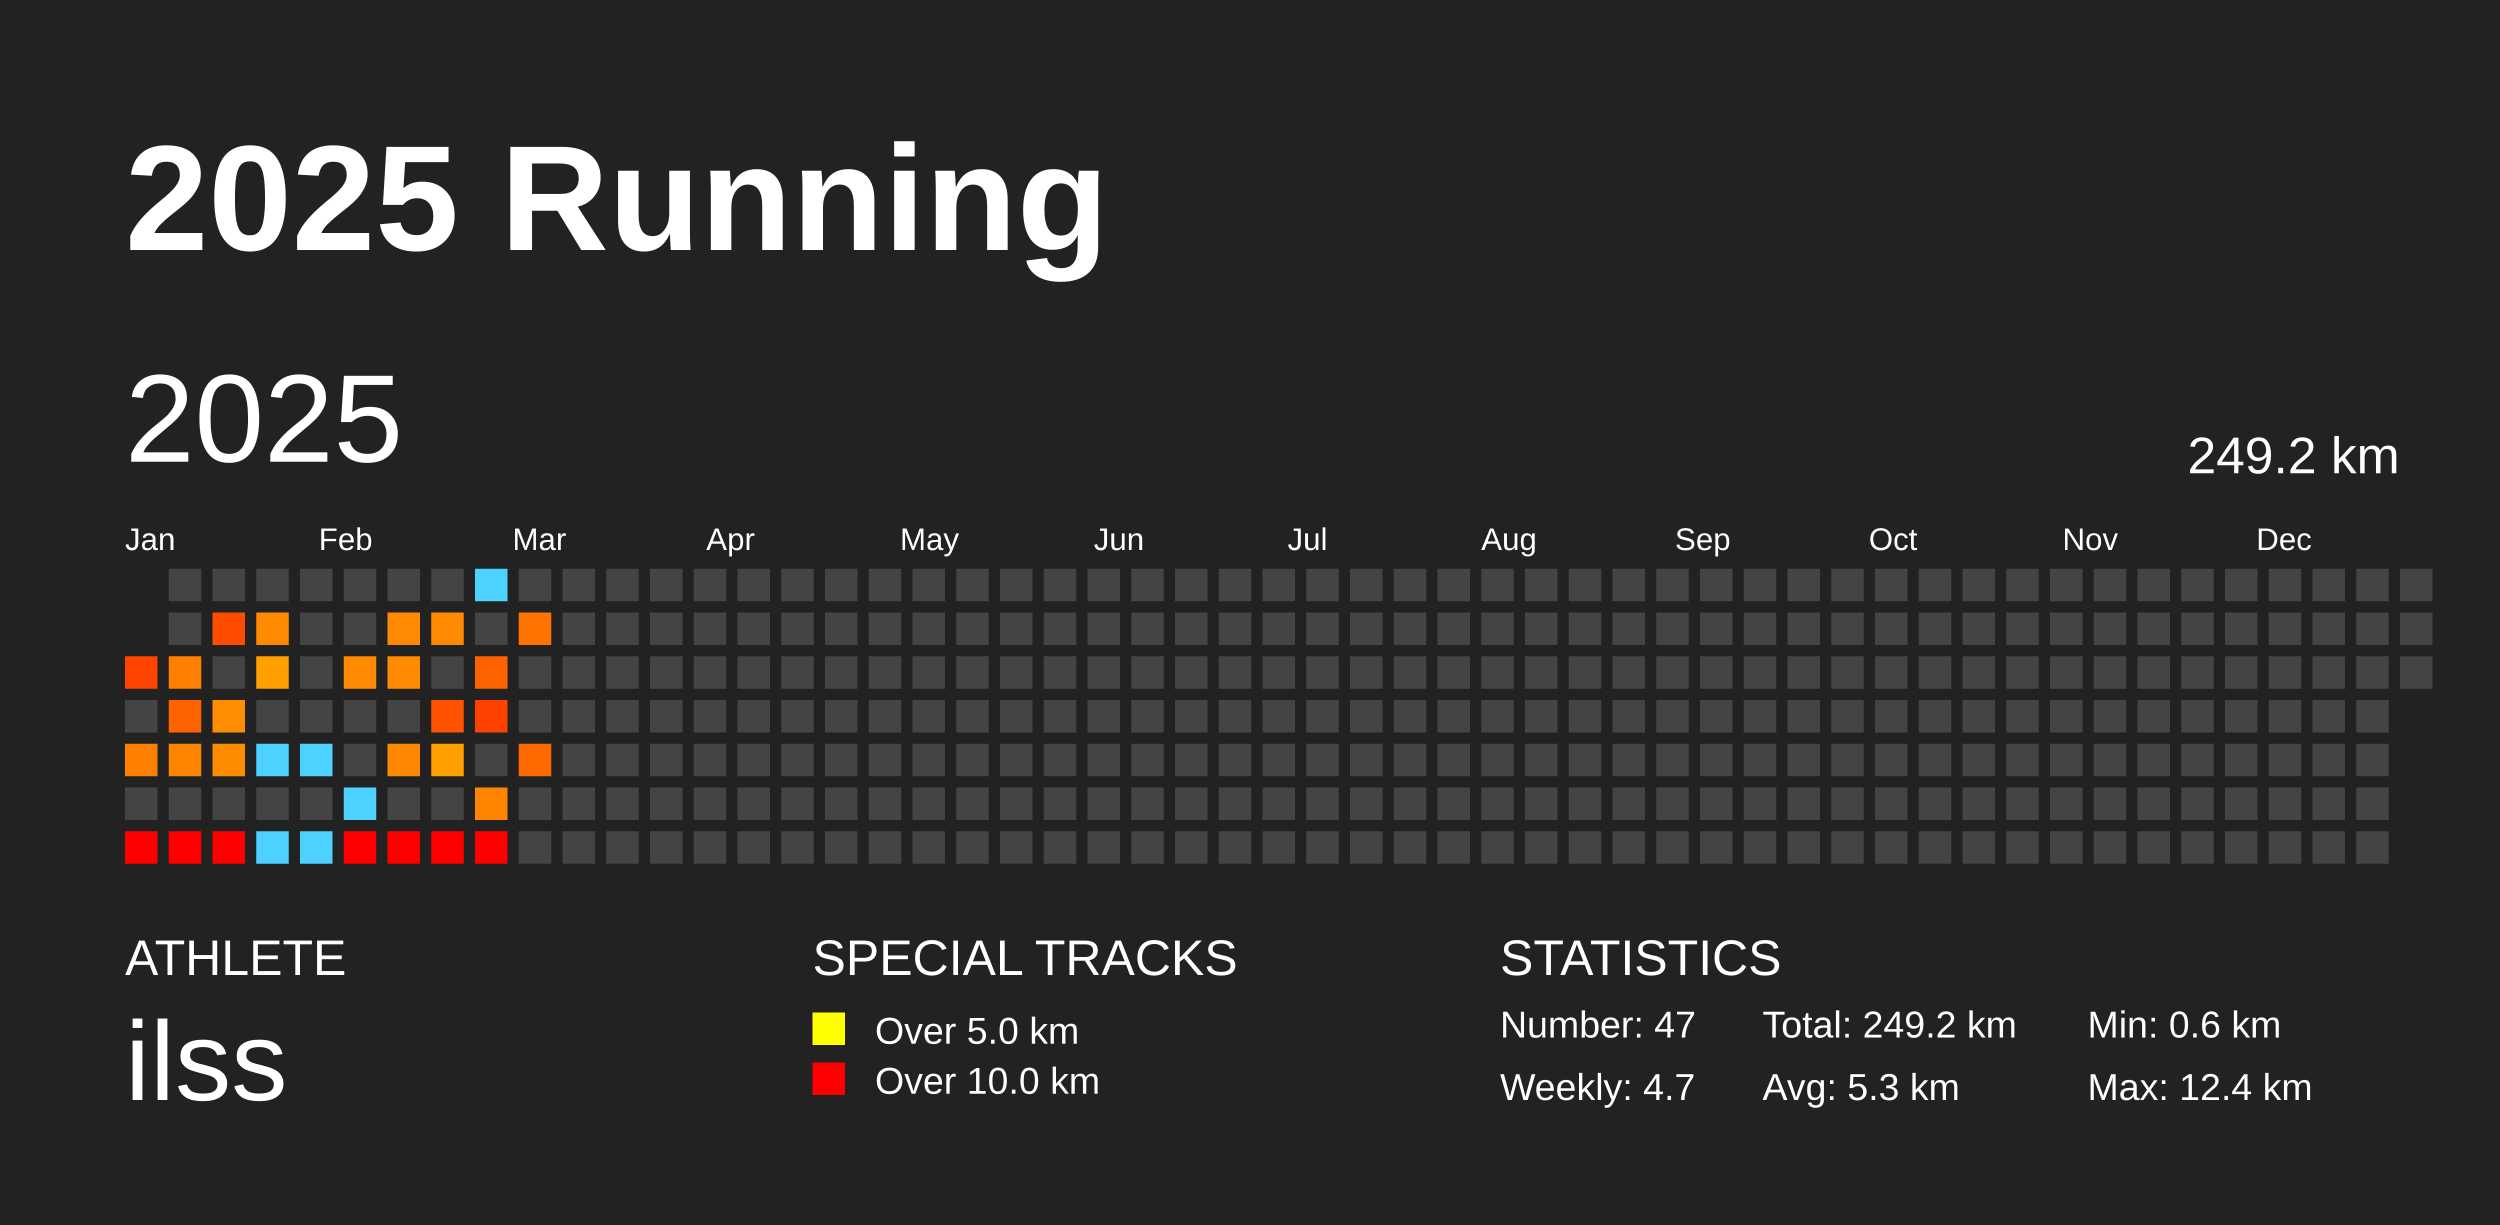
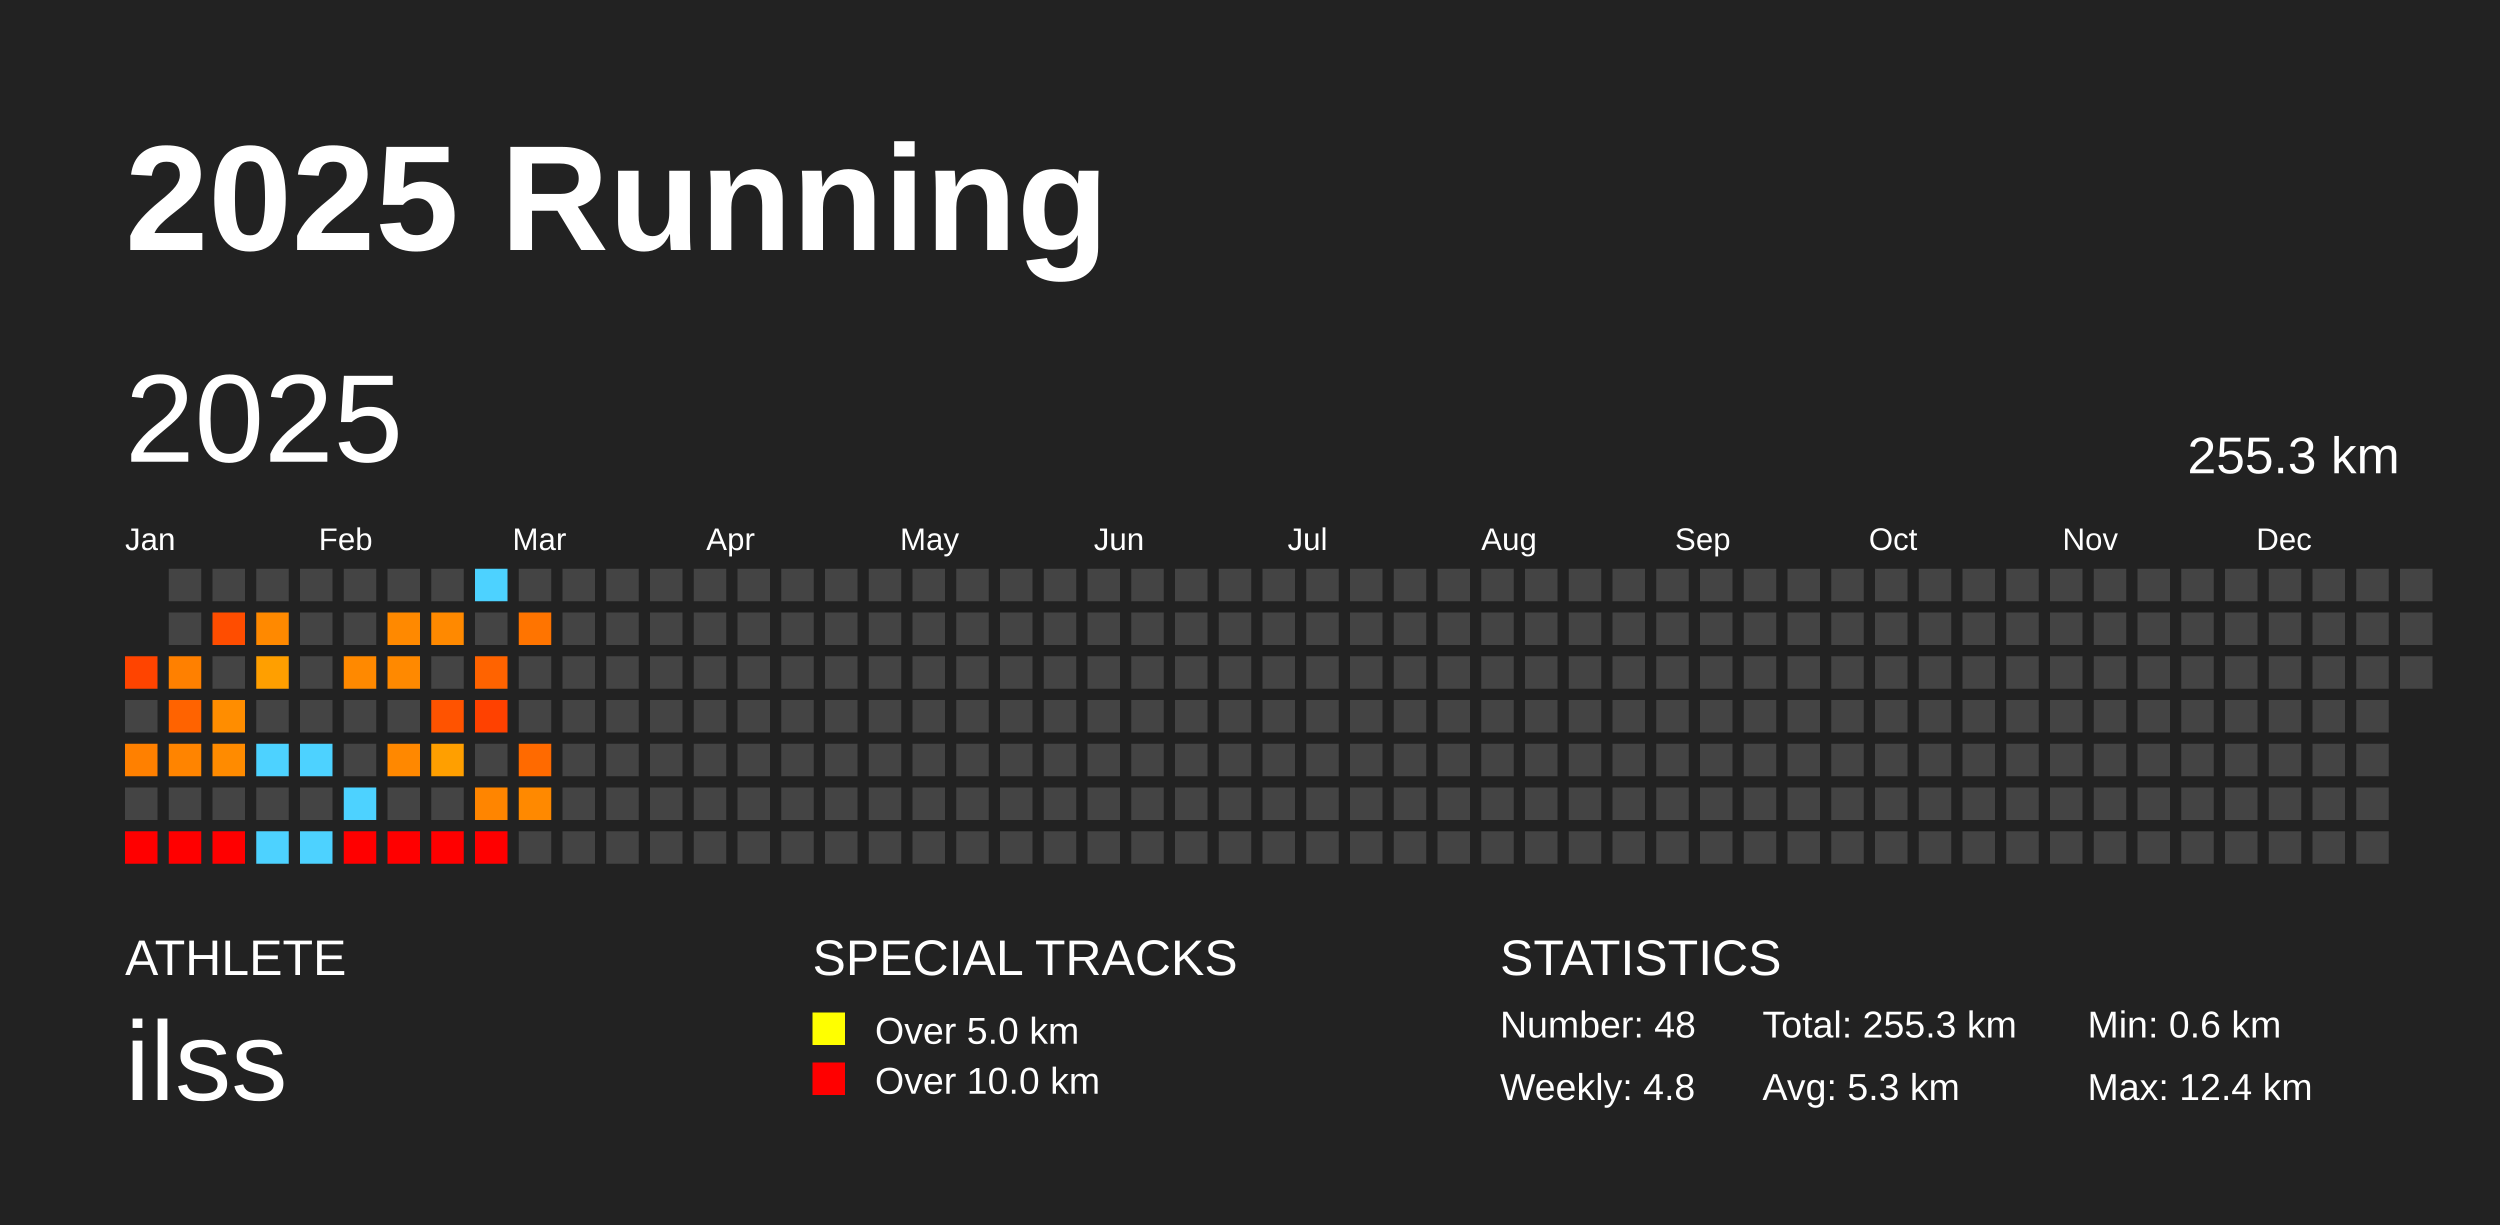
<svg xmlns="http://www.w3.org/2000/svg" baseProfile="full" height="98mm" version="1.1" viewBox="0,0,200,98" width="200mm">
  <defs />
  <rect fill="#222222" height="98" width="200" x="0" y="0" />
  <text fill="#FFFFFF" style="font-size:12px; font-family:Arial; font-weight:bold;" x="10" y="20">2025 Running</text>
  <text fill="#FFFFFF" style="font-size:4px; font-family:Arial" x="10" y="78">ATHLETE</text>
  <text fill="#FFFFFF" style="font-size:9px; font-family:Arial" x="10" y="88">ilss</text>
  <text fill="#FFFFFF" style="font-size:4px; font-family:Arial" x="65" y="78">SPECIAL TRACKS</text>
  <rect fill="yellow" height="2.6" width="2.6" x="65" y="81" />
  <text fill="#FFFFFF" style="font-size:3px; font-family:Arial" x="70" y="83.5">Over 5.0 km</text>
  <rect fill="red" height="2.6" width="2.6" x="65" y="85" />
  <text fill="#FFFFFF" style="font-size:3px; font-family:Arial" x="70" y="87.5">Over 10.0 km</text>
  <text fill="#FFFFFF" style="font-size:4px; font-family:Arial" x="120" y="78">STATISTICS</text>
-   <text fill="#FFFFFF" style="font-size:3px; font-family:Arial" x="120" y="83">Number: 47</text>
-   <text fill="#FFFFFF" style="font-size:3px; font-family:Arial" x="120" y="88">Weekly: 4.7</text>
-   <text fill="#FFFFFF" style="font-size:3px; font-family:Arial" x="141" y="83">Total: 249.2 km</text>
+   <text fill="#FFFFFF" style="font-size:3px; font-family:Arial" x="120" y="83">Number: 48</text>
+   <text fill="#FFFFFF" style="font-size:3px; font-family:Arial" x="120" y="88">Weekly: 4.8</text>
+   <text fill="#FFFFFF" style="font-size:3px; font-family:Arial" x="141" y="83">Total: 255.3 km</text>
  <text fill="#FFFFFF" style="font-size:3px; font-family:Arial" x="141" y="88">Avg: 5.3 km</text>
  <text fill="#FFFFFF" style="font-size:3px; font-family:Arial" x="167" y="83">Min: 0.6 km</text>
  <text fill="#FFFFFF" style="font-size:3px; font-family:Arial" x="167" y="88">Max: 12.4 km</text>
  <text dominant-baseline="hanging" fill="#FFFFFF" style="font-size:10.0px; font-family:Arial;" x="10" y="30">2025</text>
-   <text dominant-baseline="hanging" fill="#FFFFFF" style="font-size:4.125px; font-family:Arial;" x="175" y="35">249.2 km</text>
+   <text dominant-baseline="hanging" fill="#FFFFFF" style="font-size:4.125px; font-family:Arial;" x="175" y="35">255.3 km</text>
  <text fill="#FFFFFF" style="font-size:2.5px; font-family:Arial" x="10.0" y="44">Jan</text>
  <text fill="#FFFFFF" style="font-size:2.5px; font-family:Arial" x="25.5" y="44">Feb</text>
  <text fill="#FFFFFF" style="font-size:2.5px; font-family:Arial" x="41.0" y="44">Mar</text>
  <text fill="#FFFFFF" style="font-size:2.5px; font-family:Arial" x="56.5" y="44">Apr</text>
  <text fill="#FFFFFF" style="font-size:2.5px; font-family:Arial" x="72.0" y="44">May</text>
  <text fill="#FFFFFF" style="font-size:2.5px; font-family:Arial" x="87.5" y="44">Jun</text>
  <text fill="#FFFFFF" style="font-size:2.5px; font-family:Arial" x="103.0" y="44">Jul</text>
  <text fill="#FFFFFF" style="font-size:2.5px; font-family:Arial" x="118.5" y="44">Aug</text>
  <text fill="#FFFFFF" style="font-size:2.5px; font-family:Arial" x="134.0" y="44">Sep</text>
  <text fill="#FFFFFF" style="font-size:2.5px; font-family:Arial" x="149.5" y="44">Oct</text>
  <text fill="#FFFFFF" style="font-size:2.5px; font-family:Arial" x="165.0" y="44">Nov</text>
  <text fill="#FFFFFF" style="font-size:2.5px; font-family:Arial" x="180.5" y="44">Dec</text>
  <rect fill="#ff4400" height="2.6" width="2.6" x="10.0" y="52.5" />
  <rect fill="#444444" height="2.6" width="2.6" x="10.0" y="56.0" />
  <rect fill="#ff8000" height="2.6" width="2.6" x="10.0" y="59.5" />
  <rect fill="#444444" height="2.6" width="2.6" x="10.0" y="63.0" />
  <rect fill="red" height="2.6" width="2.6" x="10.0" y="66.5" />
  <rect fill="#444444" height="2.6" width="2.6" x="13.5" y="45.5" />
  <rect fill="#444444" height="2.6" width="2.6" x="13.5" y="49.0" />
  <rect fill="#ff8000" height="2.6" width="2.6" x="13.5" y="52.5" />
  <rect fill="#ff6300" height="2.6" width="2.6" x="13.5" y="56.0" />
  <rect fill="#ff8400" height="2.6" width="2.6" x="13.5" y="59.5" />
  <rect fill="#444444" height="2.6" width="2.6" x="13.5" y="63.0" />
  <rect fill="red" height="2.6" width="2.6" x="13.5" y="66.5" />
  <rect fill="#444444" height="2.6" width="2.6" x="17.0" y="45.5" />
  <rect fill="#ff4d00" height="2.6" width="2.6" x="17.0" y="49.0" />
  <rect fill="#444444" height="2.6" width="2.6" x="17.0" y="52.5" />
  <rect fill="#ff8d00" height="2.6" width="2.6" x="17.0" y="56.0" />
  <rect fill="#ff8b00" height="2.6" width="2.6" x="17.0" y="59.5" />
  <rect fill="#444444" height="2.6" width="2.6" x="17.0" y="63.0" />
  <rect fill="red" height="2.6" width="2.6" x="17.0" y="66.5" />
  <rect fill="#444444" height="2.6" width="2.6" x="20.5" y="45.5" />
  <rect fill="#ff8900" height="2.6" width="2.6" x="20.5" y="49.0" />
  <rect fill="#ff9f00" height="2.6" width="2.6" x="20.5" y="52.5" />
  <rect fill="#444444" height="2.6" width="2.6" x="20.5" y="56.0" />
  <rect fill="#4dd2ff" height="2.6" width="2.6" x="20.5" y="59.5" />
  <rect fill="#444444" height="2.6" width="2.6" x="20.5" y="63.0" />
  <rect fill="#4dd2ff" height="2.6" width="2.6" x="20.5" y="66.5" />
  <rect fill="#444444" height="2.6" width="2.6" x="24.0" y="45.5" />
  <rect fill="#444444" height="2.6" width="2.6" x="24.0" y="49.0" />
  <rect fill="#444444" height="2.6" width="2.6" x="24.0" y="52.5" />
  <rect fill="#444444" height="2.6" width="2.6" x="24.0" y="56.0" />
  <rect fill="#4dd2ff" height="2.6" width="2.6" x="24.0" y="59.5" />
  <rect fill="#444444" height="2.6" width="2.6" x="24.0" y="63.0" />
  <rect fill="#4dd2ff" height="2.6" width="2.6" x="24.0" y="66.5" />
  <rect fill="#444444" height="2.6" width="2.6" x="27.5" y="45.5" />
  <rect fill="#444444" height="2.6" width="2.6" x="27.5" y="49.0" />
  <rect fill="#ff8900" height="2.6" width="2.6" x="27.5" y="52.5" />
  <rect fill="#444444" height="2.6" width="2.6" x="27.5" y="56.0" />
  <rect fill="#444444" height="2.6" width="2.6" x="27.5" y="59.5" />
  <rect fill="#4dd2ff" height="2.6" width="2.6" x="27.5" y="63.0" />
  <rect fill="red" height="2.6" width="2.6" x="27.5" y="66.5" />
  <rect fill="#444444" height="2.6" width="2.6" x="31.0" y="45.5" />
  <rect fill="#ff8900" height="2.6" width="2.6" x="31.0" y="49.0" />
  <rect fill="#ff8900" height="2.6" width="2.6" x="31.0" y="52.5" />
  <rect fill="#444444" height="2.6" width="2.6" x="31.0" y="56.0" />
  <rect fill="#ff8800" height="2.6" width="2.6" x="31.0" y="59.5" />
  <rect fill="#444444" height="2.6" width="2.6" x="31.0" y="63.0" />
  <rect fill="red" height="2.6" width="2.6" x="31.0" y="66.5" />
  <rect fill="#444444" height="2.6" width="2.6" x="34.5" y="45.5" />
  <rect fill="#ff8900" height="2.6" width="2.6" x="34.5" y="49.0" />
  <rect fill="#444444" height="2.6" width="2.6" x="34.5" y="52.5" />
  <rect fill="#ff5300" height="2.6" width="2.6" x="34.5" y="56.0" />
  <rect fill="#ff9f00" height="2.6" width="2.6" x="34.5" y="59.5" />
  <rect fill="#444444" height="2.6" width="2.6" x="34.5" y="63.0" />
  <rect fill="red" height="2.6" width="2.6" x="34.5" y="66.5" />
  <rect fill="#4dd2ff" height="2.6" width="2.6" x="38.0" y="45.5" />
  <rect fill="#444444" height="2.6" width="2.6" x="38.0" y="49.0" />
  <rect fill="#ff6300" height="2.6" width="2.6" x="38.0" y="52.5" />
  <rect fill="#ff4100" height="2.6" width="2.6" x="38.0" y="56.0" />
  <rect fill="#444444" height="2.6" width="2.6" x="38.0" y="59.5" />
  <rect fill="#ff8500" height="2.6" width="2.6" x="38.0" y="63.0" />
  <rect fill="red" height="2.6" width="2.6" x="38.0" y="66.5" />
  <rect fill="#444444" height="2.6" width="2.6" x="41.5" y="45.5" />
  <rect fill="#ff7400" height="2.6" width="2.6" x="41.5" y="49.0" />
  <rect fill="#444444" height="2.6" width="2.6" x="41.5" y="52.5" />
  <rect fill="#444444" height="2.6" width="2.6" x="41.5" y="56.0" />
  <rect fill="#ff6a00" height="2.6" width="2.6" x="41.5" y="59.5" />
-   <rect fill="#444444" height="2.6" width="2.6" x="41.5" y="63.0" />
+   <rect fill="#ff8900" height="2.6" width="2.6" x="41.5" y="63.0" />
  <rect fill="#444444" height="2.6" width="2.6" x="41.5" y="66.5" />
  <rect fill="#444444" height="2.6" width="2.6" x="45.0" y="45.5" />
  <rect fill="#444444" height="2.6" width="2.6" x="45.0" y="49.0" />
  <rect fill="#444444" height="2.6" width="2.6" x="45.0" y="52.5" />
  <rect fill="#444444" height="2.6" width="2.6" x="45.0" y="56.0" />
  <rect fill="#444444" height="2.6" width="2.6" x="45.0" y="59.5" />
  <rect fill="#444444" height="2.6" width="2.6" x="45.0" y="63.0" />
  <rect fill="#444444" height="2.6" width="2.6" x="45.0" y="66.5" />
  <rect fill="#444444" height="2.6" width="2.6" x="48.5" y="45.5" />
  <rect fill="#444444" height="2.6" width="2.6" x="48.5" y="49.0" />
  <rect fill="#444444" height="2.6" width="2.6" x="48.5" y="52.5" />
  <rect fill="#444444" height="2.6" width="2.6" x="48.5" y="56.0" />
  <rect fill="#444444" height="2.6" width="2.6" x="48.5" y="59.5" />
  <rect fill="#444444" height="2.6" width="2.6" x="48.5" y="63.0" />
  <rect fill="#444444" height="2.6" width="2.6" x="48.5" y="66.5" />
  <rect fill="#444444" height="2.6" width="2.6" x="52.0" y="45.5" />
  <rect fill="#444444" height="2.6" width="2.6" x="52.0" y="49.0" />
  <rect fill="#444444" height="2.6" width="2.6" x="52.0" y="52.5" />
  <rect fill="#444444" height="2.6" width="2.6" x="52.0" y="56.0" />
  <rect fill="#444444" height="2.6" width="2.6" x="52.0" y="59.5" />
  <rect fill="#444444" height="2.6" width="2.6" x="52.0" y="63.0" />
  <rect fill="#444444" height="2.6" width="2.6" x="52.0" y="66.5" />
  <rect fill="#444444" height="2.6" width="2.6" x="55.5" y="45.5" />
  <rect fill="#444444" height="2.6" width="2.6" x="55.5" y="49.0" />
  <rect fill="#444444" height="2.6" width="2.6" x="55.5" y="52.5" />
  <rect fill="#444444" height="2.6" width="2.6" x="55.5" y="56.0" />
  <rect fill="#444444" height="2.6" width="2.6" x="55.5" y="59.5" />
  <rect fill="#444444" height="2.6" width="2.6" x="55.5" y="63.0" />
  <rect fill="#444444" height="2.6" width="2.6" x="55.5" y="66.5" />
  <rect fill="#444444" height="2.6" width="2.6" x="59.0" y="45.5" />
  <rect fill="#444444" height="2.6" width="2.6" x="59.0" y="49.0" />
  <rect fill="#444444" height="2.6" width="2.6" x="59.0" y="52.5" />
  <rect fill="#444444" height="2.6" width="2.6" x="59.0" y="56.0" />
  <rect fill="#444444" height="2.6" width="2.6" x="59.0" y="59.5" />
  <rect fill="#444444" height="2.6" width="2.6" x="59.0" y="63.0" />
  <rect fill="#444444" height="2.6" width="2.6" x="59.0" y="66.5" />
  <rect fill="#444444" height="2.6" width="2.6" x="62.5" y="45.5" />
  <rect fill="#444444" height="2.6" width="2.6" x="62.5" y="49.0" />
  <rect fill="#444444" height="2.6" width="2.6" x="62.5" y="52.5" />
  <rect fill="#444444" height="2.6" width="2.6" x="62.5" y="56.0" />
  <rect fill="#444444" height="2.6" width="2.6" x="62.5" y="59.5" />
  <rect fill="#444444" height="2.6" width="2.6" x="62.5" y="63.0" />
  <rect fill="#444444" height="2.6" width="2.6" x="62.5" y="66.5" />
  <rect fill="#444444" height="2.6" width="2.6" x="66.0" y="45.5" />
  <rect fill="#444444" height="2.6" width="2.6" x="66.0" y="49.0" />
  <rect fill="#444444" height="2.6" width="2.6" x="66.0" y="52.5" />
  <rect fill="#444444" height="2.6" width="2.6" x="66.0" y="56.0" />
  <rect fill="#444444" height="2.6" width="2.6" x="66.0" y="59.5" />
  <rect fill="#444444" height="2.6" width="2.6" x="66.0" y="63.0" />
  <rect fill="#444444" height="2.6" width="2.6" x="66.0" y="66.5" />
  <rect fill="#444444" height="2.6" width="2.6" x="69.5" y="45.5" />
  <rect fill="#444444" height="2.6" width="2.6" x="69.5" y="49.0" />
  <rect fill="#444444" height="2.6" width="2.6" x="69.5" y="52.5" />
  <rect fill="#444444" height="2.6" width="2.6" x="69.5" y="56.0" />
  <rect fill="#444444" height="2.6" width="2.6" x="69.5" y="59.5" />
  <rect fill="#444444" height="2.6" width="2.6" x="69.5" y="63.0" />
  <rect fill="#444444" height="2.6" width="2.6" x="69.5" y="66.5" />
  <rect fill="#444444" height="2.6" width="2.6" x="73.0" y="45.5" />
  <rect fill="#444444" height="2.6" width="2.6" x="73.0" y="49.0" />
  <rect fill="#444444" height="2.6" width="2.6" x="73.0" y="52.5" />
  <rect fill="#444444" height="2.6" width="2.6" x="73.0" y="56.0" />
  <rect fill="#444444" height="2.6" width="2.6" x="73.0" y="59.5" />
  <rect fill="#444444" height="2.6" width="2.6" x="73.0" y="63.0" />
  <rect fill="#444444" height="2.6" width="2.6" x="73.0" y="66.5" />
  <rect fill="#444444" height="2.6" width="2.6" x="76.5" y="45.5" />
  <rect fill="#444444" height="2.6" width="2.6" x="76.5" y="49.0" />
  <rect fill="#444444" height="2.6" width="2.6" x="76.5" y="52.5" />
  <rect fill="#444444" height="2.6" width="2.6" x="76.5" y="56.0" />
  <rect fill="#444444" height="2.6" width="2.6" x="76.5" y="59.5" />
  <rect fill="#444444" height="2.6" width="2.6" x="76.5" y="63.0" />
  <rect fill="#444444" height="2.6" width="2.6" x="76.5" y="66.5" />
  <rect fill="#444444" height="2.6" width="2.6" x="80.0" y="45.5" />
  <rect fill="#444444" height="2.6" width="2.6" x="80.0" y="49.0" />
  <rect fill="#444444" height="2.6" width="2.6" x="80.0" y="52.5" />
  <rect fill="#444444" height="2.6" width="2.6" x="80.0" y="56.0" />
  <rect fill="#444444" height="2.6" width="2.6" x="80.0" y="59.5" />
  <rect fill="#444444" height="2.6" width="2.6" x="80.0" y="63.0" />
  <rect fill="#444444" height="2.6" width="2.6" x="80.0" y="66.5" />
  <rect fill="#444444" height="2.6" width="2.6" x="83.5" y="45.5" />
  <rect fill="#444444" height="2.6" width="2.6" x="83.5" y="49.0" />
  <rect fill="#444444" height="2.6" width="2.6" x="83.5" y="52.5" />
  <rect fill="#444444" height="2.6" width="2.6" x="83.5" y="56.0" />
  <rect fill="#444444" height="2.6" width="2.6" x="83.5" y="59.5" />
  <rect fill="#444444" height="2.6" width="2.6" x="83.5" y="63.0" />
  <rect fill="#444444" height="2.6" width="2.6" x="83.5" y="66.5" />
  <rect fill="#444444" height="2.6" width="2.6" x="87.0" y="45.5" />
  <rect fill="#444444" height="2.6" width="2.6" x="87.0" y="49.0" />
  <rect fill="#444444" height="2.6" width="2.6" x="87.0" y="52.5" />
  <rect fill="#444444" height="2.6" width="2.6" x="87.0" y="56.0" />
  <rect fill="#444444" height="2.6" width="2.6" x="87.0" y="59.5" />
  <rect fill="#444444" height="2.6" width="2.6" x="87.0" y="63.0" />
  <rect fill="#444444" height="2.6" width="2.6" x="87.0" y="66.5" />
  <rect fill="#444444" height="2.6" width="2.6" x="90.5" y="45.5" />
  <rect fill="#444444" height="2.6" width="2.6" x="90.5" y="49.0" />
  <rect fill="#444444" height="2.6" width="2.6" x="90.5" y="52.5" />
  <rect fill="#444444" height="2.6" width="2.6" x="90.5" y="56.0" />
  <rect fill="#444444" height="2.6" width="2.6" x="90.5" y="59.5" />
  <rect fill="#444444" height="2.6" width="2.6" x="90.5" y="63.0" />
  <rect fill="#444444" height="2.6" width="2.6" x="90.5" y="66.5" />
  <rect fill="#444444" height="2.6" width="2.6" x="94.0" y="45.5" />
  <rect fill="#444444" height="2.6" width="2.6" x="94.0" y="49.0" />
  <rect fill="#444444" height="2.6" width="2.6" x="94.0" y="52.5" />
  <rect fill="#444444" height="2.6" width="2.6" x="94.0" y="56.0" />
  <rect fill="#444444" height="2.6" width="2.6" x="94.0" y="59.5" />
  <rect fill="#444444" height="2.6" width="2.6" x="94.0" y="63.0" />
  <rect fill="#444444" height="2.6" width="2.6" x="94.0" y="66.5" />
  <rect fill="#444444" height="2.6" width="2.6" x="97.5" y="45.5" />
  <rect fill="#444444" height="2.6" width="2.6" x="97.5" y="49.0" />
  <rect fill="#444444" height="2.6" width="2.6" x="97.5" y="52.5" />
  <rect fill="#444444" height="2.6" width="2.6" x="97.5" y="56.0" />
  <rect fill="#444444" height="2.6" width="2.6" x="97.5" y="59.5" />
  <rect fill="#444444" height="2.6" width="2.6" x="97.5" y="63.0" />
  <rect fill="#444444" height="2.6" width="2.6" x="97.5" y="66.5" />
  <rect fill="#444444" height="2.6" width="2.6" x="101.0" y="45.5" />
  <rect fill="#444444" height="2.6" width="2.6" x="101.0" y="49.0" />
  <rect fill="#444444" height="2.6" width="2.6" x="101.0" y="52.5" />
  <rect fill="#444444" height="2.6" width="2.6" x="101.0" y="56.0" />
  <rect fill="#444444" height="2.6" width="2.6" x="101.0" y="59.5" />
  <rect fill="#444444" height="2.6" width="2.6" x="101.0" y="63.0" />
  <rect fill="#444444" height="2.6" width="2.6" x="101.0" y="66.5" />
  <rect fill="#444444" height="2.6" width="2.6" x="104.5" y="45.5" />
  <rect fill="#444444" height="2.6" width="2.6" x="104.5" y="49.0" />
  <rect fill="#444444" height="2.6" width="2.6" x="104.5" y="52.5" />
  <rect fill="#444444" height="2.6" width="2.6" x="104.5" y="56.0" />
  <rect fill="#444444" height="2.6" width="2.6" x="104.5" y="59.5" />
  <rect fill="#444444" height="2.6" width="2.6" x="104.5" y="63.0" />
  <rect fill="#444444" height="2.6" width="2.6" x="104.5" y="66.5" />
  <rect fill="#444444" height="2.6" width="2.6" x="108.0" y="45.5" />
  <rect fill="#444444" height="2.6" width="2.6" x="108.0" y="49.0" />
  <rect fill="#444444" height="2.6" width="2.6" x="108.0" y="52.5" />
  <rect fill="#444444" height="2.6" width="2.6" x="108.0" y="56.0" />
  <rect fill="#444444" height="2.6" width="2.6" x="108.0" y="59.5" />
  <rect fill="#444444" height="2.6" width="2.6" x="108.0" y="63.0" />
  <rect fill="#444444" height="2.6" width="2.6" x="108.0" y="66.5" />
  <rect fill="#444444" height="2.6" width="2.6" x="111.5" y="45.5" />
  <rect fill="#444444" height="2.6" width="2.6" x="111.5" y="49.0" />
  <rect fill="#444444" height="2.6" width="2.6" x="111.5" y="52.5" />
  <rect fill="#444444" height="2.6" width="2.6" x="111.5" y="56.0" />
  <rect fill="#444444" height="2.6" width="2.6" x="111.5" y="59.5" />
  <rect fill="#444444" height="2.6" width="2.6" x="111.5" y="63.0" />
  <rect fill="#444444" height="2.6" width="2.6" x="111.5" y="66.5" />
  <rect fill="#444444" height="2.6" width="2.6" x="115.0" y="45.5" />
  <rect fill="#444444" height="2.6" width="2.6" x="115.0" y="49.0" />
  <rect fill="#444444" height="2.6" width="2.6" x="115.0" y="52.5" />
  <rect fill="#444444" height="2.6" width="2.6" x="115.0" y="56.0" />
  <rect fill="#444444" height="2.6" width="2.6" x="115.0" y="59.5" />
  <rect fill="#444444" height="2.6" width="2.6" x="115.0" y="63.0" />
  <rect fill="#444444" height="2.6" width="2.6" x="115.0" y="66.5" />
  <rect fill="#444444" height="2.6" width="2.6" x="118.5" y="45.5" />
  <rect fill="#444444" height="2.6" width="2.6" x="118.5" y="49.0" />
  <rect fill="#444444" height="2.6" width="2.6" x="118.5" y="52.5" />
  <rect fill="#444444" height="2.6" width="2.6" x="118.5" y="56.0" />
  <rect fill="#444444" height="2.6" width="2.6" x="118.5" y="59.5" />
  <rect fill="#444444" height="2.6" width="2.6" x="118.5" y="63.0" />
  <rect fill="#444444" height="2.6" width="2.6" x="118.5" y="66.5" />
  <rect fill="#444444" height="2.6" width="2.6" x="122.0" y="45.5" />
  <rect fill="#444444" height="2.6" width="2.6" x="122.0" y="49.0" />
  <rect fill="#444444" height="2.6" width="2.6" x="122.0" y="52.5" />
  <rect fill="#444444" height="2.6" width="2.6" x="122.0" y="56.0" />
  <rect fill="#444444" height="2.6" width="2.6" x="122.0" y="59.5" />
  <rect fill="#444444" height="2.6" width="2.6" x="122.0" y="63.0" />
  <rect fill="#444444" height="2.6" width="2.6" x="122.0" y="66.5" />
  <rect fill="#444444" height="2.6" width="2.6" x="125.5" y="45.5" />
  <rect fill="#444444" height="2.6" width="2.6" x="125.5" y="49.0" />
  <rect fill="#444444" height="2.6" width="2.6" x="125.5" y="52.5" />
  <rect fill="#444444" height="2.6" width="2.6" x="125.5" y="56.0" />
  <rect fill="#444444" height="2.6" width="2.6" x="125.5" y="59.5" />
  <rect fill="#444444" height="2.6" width="2.6" x="125.5" y="63.0" />
  <rect fill="#444444" height="2.6" width="2.6" x="125.5" y="66.5" />
  <rect fill="#444444" height="2.6" width="2.6" x="129.0" y="45.5" />
  <rect fill="#444444" height="2.6" width="2.6" x="129.0" y="49.0" />
  <rect fill="#444444" height="2.6" width="2.6" x="129.0" y="52.5" />
  <rect fill="#444444" height="2.6" width="2.6" x="129.0" y="56.0" />
  <rect fill="#444444" height="2.6" width="2.6" x="129.0" y="59.5" />
  <rect fill="#444444" height="2.6" width="2.6" x="129.0" y="63.0" />
  <rect fill="#444444" height="2.6" width="2.6" x="129.0" y="66.5" />
  <rect fill="#444444" height="2.6" width="2.6" x="132.5" y="45.5" />
  <rect fill="#444444" height="2.6" width="2.6" x="132.5" y="49.0" />
  <rect fill="#444444" height="2.6" width="2.6" x="132.5" y="52.5" />
  <rect fill="#444444" height="2.6" width="2.6" x="132.5" y="56.0" />
  <rect fill="#444444" height="2.6" width="2.6" x="132.5" y="59.5" />
  <rect fill="#444444" height="2.6" width="2.6" x="132.5" y="63.0" />
  <rect fill="#444444" height="2.6" width="2.6" x="132.5" y="66.5" />
  <rect fill="#444444" height="2.6" width="2.6" x="136.0" y="45.5" />
  <rect fill="#444444" height="2.6" width="2.6" x="136.0" y="49.0" />
  <rect fill="#444444" height="2.6" width="2.6" x="136.0" y="52.5" />
  <rect fill="#444444" height="2.6" width="2.6" x="136.0" y="56.0" />
  <rect fill="#444444" height="2.6" width="2.6" x="136.0" y="59.5" />
  <rect fill="#444444" height="2.6" width="2.6" x="136.0" y="63.0" />
  <rect fill="#444444" height="2.6" width="2.6" x="136.0" y="66.5" />
  <rect fill="#444444" height="2.6" width="2.6" x="139.5" y="45.5" />
  <rect fill="#444444" height="2.6" width="2.6" x="139.5" y="49.0" />
  <rect fill="#444444" height="2.6" width="2.6" x="139.5" y="52.5" />
  <rect fill="#444444" height="2.6" width="2.6" x="139.5" y="56.0" />
  <rect fill="#444444" height="2.6" width="2.6" x="139.5" y="59.5" />
  <rect fill="#444444" height="2.6" width="2.6" x="139.5" y="63.0" />
  <rect fill="#444444" height="2.6" width="2.6" x="139.5" y="66.5" />
  <rect fill="#444444" height="2.6" width="2.6" x="143.0" y="45.5" />
  <rect fill="#444444" height="2.6" width="2.6" x="143.0" y="49.0" />
  <rect fill="#444444" height="2.6" width="2.6" x="143.0" y="52.5" />
  <rect fill="#444444" height="2.6" width="2.6" x="143.0" y="56.0" />
  <rect fill="#444444" height="2.6" width="2.6" x="143.0" y="59.5" />
  <rect fill="#444444" height="2.6" width="2.6" x="143.0" y="63.0" />
  <rect fill="#444444" height="2.6" width="2.6" x="143.0" y="66.5" />
  <rect fill="#444444" height="2.6" width="2.6" x="146.5" y="45.5" />
  <rect fill="#444444" height="2.6" width="2.6" x="146.5" y="49.0" />
  <rect fill="#444444" height="2.6" width="2.6" x="146.5" y="52.5" />
  <rect fill="#444444" height="2.6" width="2.6" x="146.5" y="56.0" />
  <rect fill="#444444" height="2.6" width="2.6" x="146.5" y="59.5" />
  <rect fill="#444444" height="2.6" width="2.6" x="146.5" y="63.0" />
  <rect fill="#444444" height="2.6" width="2.6" x="146.5" y="66.5" />
  <rect fill="#444444" height="2.6" width="2.6" x="150.0" y="45.5" />
  <rect fill="#444444" height="2.6" width="2.6" x="150.0" y="49.0" />
  <rect fill="#444444" height="2.6" width="2.6" x="150.0" y="52.5" />
  <rect fill="#444444" height="2.6" width="2.6" x="150.0" y="56.0" />
  <rect fill="#444444" height="2.6" width="2.6" x="150.0" y="59.5" />
  <rect fill="#444444" height="2.6" width="2.6" x="150.0" y="63.0" />
  <rect fill="#444444" height="2.6" width="2.6" x="150.0" y="66.5" />
  <rect fill="#444444" height="2.6" width="2.6" x="153.5" y="45.5" />
  <rect fill="#444444" height="2.6" width="2.6" x="153.5" y="49.0" />
  <rect fill="#444444" height="2.6" width="2.6" x="153.5" y="52.5" />
  <rect fill="#444444" height="2.6" width="2.6" x="153.5" y="56.0" />
  <rect fill="#444444" height="2.6" width="2.6" x="153.5" y="59.5" />
  <rect fill="#444444" height="2.6" width="2.6" x="153.5" y="63.0" />
  <rect fill="#444444" height="2.6" width="2.6" x="153.5" y="66.5" />
  <rect fill="#444444" height="2.6" width="2.6" x="157.0" y="45.5" />
  <rect fill="#444444" height="2.6" width="2.6" x="157.0" y="49.0" />
  <rect fill="#444444" height="2.6" width="2.6" x="157.0" y="52.5" />
  <rect fill="#444444" height="2.6" width="2.6" x="157.0" y="56.0" />
  <rect fill="#444444" height="2.6" width="2.6" x="157.0" y="59.5" />
  <rect fill="#444444" height="2.6" width="2.6" x="157.0" y="63.0" />
  <rect fill="#444444" height="2.6" width="2.6" x="157.0" y="66.5" />
  <rect fill="#444444" height="2.6" width="2.6" x="160.5" y="45.5" />
  <rect fill="#444444" height="2.6" width="2.6" x="160.5" y="49.0" />
  <rect fill="#444444" height="2.6" width="2.6" x="160.5" y="52.5" />
  <rect fill="#444444" height="2.6" width="2.6" x="160.5" y="56.0" />
  <rect fill="#444444" height="2.6" width="2.6" x="160.5" y="59.5" />
  <rect fill="#444444" height="2.6" width="2.6" x="160.5" y="63.0" />
  <rect fill="#444444" height="2.6" width="2.6" x="160.5" y="66.5" />
  <rect fill="#444444" height="2.6" width="2.6" x="164.0" y="45.5" />
  <rect fill="#444444" height="2.6" width="2.6" x="164.0" y="49.0" />
  <rect fill="#444444" height="2.6" width="2.6" x="164.0" y="52.5" />
  <rect fill="#444444" height="2.6" width="2.6" x="164.0" y="56.0" />
  <rect fill="#444444" height="2.6" width="2.6" x="164.0" y="59.5" />
  <rect fill="#444444" height="2.6" width="2.6" x="164.0" y="63.0" />
  <rect fill="#444444" height="2.6" width="2.6" x="164.0" y="66.5" />
  <rect fill="#444444" height="2.6" width="2.6" x="167.5" y="45.5" />
  <rect fill="#444444" height="2.6" width="2.6" x="167.5" y="49.0" />
  <rect fill="#444444" height="2.6" width="2.6" x="167.5" y="52.5" />
  <rect fill="#444444" height="2.6" width="2.6" x="167.5" y="56.0" />
  <rect fill="#444444" height="2.6" width="2.6" x="167.5" y="59.5" />
  <rect fill="#444444" height="2.6" width="2.6" x="167.5" y="63.0" />
  <rect fill="#444444" height="2.6" width="2.6" x="167.5" y="66.5" />
  <rect fill="#444444" height="2.6" width="2.6" x="171.0" y="45.5" />
  <rect fill="#444444" height="2.6" width="2.6" x="171.0" y="49.0" />
  <rect fill="#444444" height="2.6" width="2.6" x="171.0" y="52.5" />
  <rect fill="#444444" height="2.6" width="2.6" x="171.0" y="56.0" />
  <rect fill="#444444" height="2.6" width="2.6" x="171.0" y="59.5" />
  <rect fill="#444444" height="2.6" width="2.6" x="171.0" y="63.0" />
  <rect fill="#444444" height="2.6" width="2.6" x="171.0" y="66.5" />
  <rect fill="#444444" height="2.6" width="2.6" x="174.5" y="45.5" />
  <rect fill="#444444" height="2.6" width="2.6" x="174.5" y="49.0" />
  <rect fill="#444444" height="2.6" width="2.6" x="174.5" y="52.5" />
  <rect fill="#444444" height="2.6" width="2.6" x="174.5" y="56.0" />
  <rect fill="#444444" height="2.6" width="2.6" x="174.5" y="59.5" />
  <rect fill="#444444" height="2.6" width="2.6" x="174.5" y="63.0" />
  <rect fill="#444444" height="2.6" width="2.6" x="174.5" y="66.5" />
  <rect fill="#444444" height="2.6" width="2.6" x="178.0" y="45.5" />
  <rect fill="#444444" height="2.6" width="2.6" x="178.0" y="49.0" />
  <rect fill="#444444" height="2.6" width="2.6" x="178.0" y="52.5" />
  <rect fill="#444444" height="2.6" width="2.6" x="178.0" y="56.0" />
  <rect fill="#444444" height="2.6" width="2.6" x="178.0" y="59.5" />
  <rect fill="#444444" height="2.6" width="2.6" x="178.0" y="63.0" />
  <rect fill="#444444" height="2.6" width="2.6" x="178.0" y="66.5" />
  <rect fill="#444444" height="2.6" width="2.6" x="181.5" y="45.5" />
  <rect fill="#444444" height="2.6" width="2.6" x="181.5" y="49.0" />
  <rect fill="#444444" height="2.6" width="2.6" x="181.5" y="52.5" />
  <rect fill="#444444" height="2.6" width="2.6" x="181.5" y="56.0" />
  <rect fill="#444444" height="2.6" width="2.6" x="181.5" y="59.5" />
  <rect fill="#444444" height="2.6" width="2.6" x="181.5" y="63.0" />
  <rect fill="#444444" height="2.6" width="2.6" x="181.5" y="66.5" />
  <rect fill="#444444" height="2.6" width="2.6" x="185.0" y="45.5" />
  <rect fill="#444444" height="2.6" width="2.6" x="185.0" y="49.0" />
  <rect fill="#444444" height="2.6" width="2.6" x="185.0" y="52.5" />
  <rect fill="#444444" height="2.6" width="2.6" x="185.0" y="56.0" />
  <rect fill="#444444" height="2.6" width="2.6" x="185.0" y="59.5" />
  <rect fill="#444444" height="2.6" width="2.6" x="185.0" y="63.0" />
  <rect fill="#444444" height="2.6" width="2.6" x="185.0" y="66.5" />
  <rect fill="#444444" height="2.6" width="2.6" x="188.5" y="45.5" />
  <rect fill="#444444" height="2.6" width="2.6" x="188.5" y="49.0" />
  <rect fill="#444444" height="2.6" width="2.6" x="188.5" y="52.5" />
  <rect fill="#444444" height="2.6" width="2.6" x="188.5" y="56.0" />
  <rect fill="#444444" height="2.6" width="2.6" x="188.5" y="59.5" />
  <rect fill="#444444" height="2.6" width="2.6" x="188.5" y="63.0" />
  <rect fill="#444444" height="2.6" width="2.6" x="188.5" y="66.5" />
  <rect fill="#444444" height="2.6" width="2.6" x="192.0" y="45.5" />
  <rect fill="#444444" height="2.6" width="2.6" x="192.0" y="49.0" />
  <rect fill="#444444" height="2.6" width="2.6" x="192.0" y="52.5" />
</svg>
